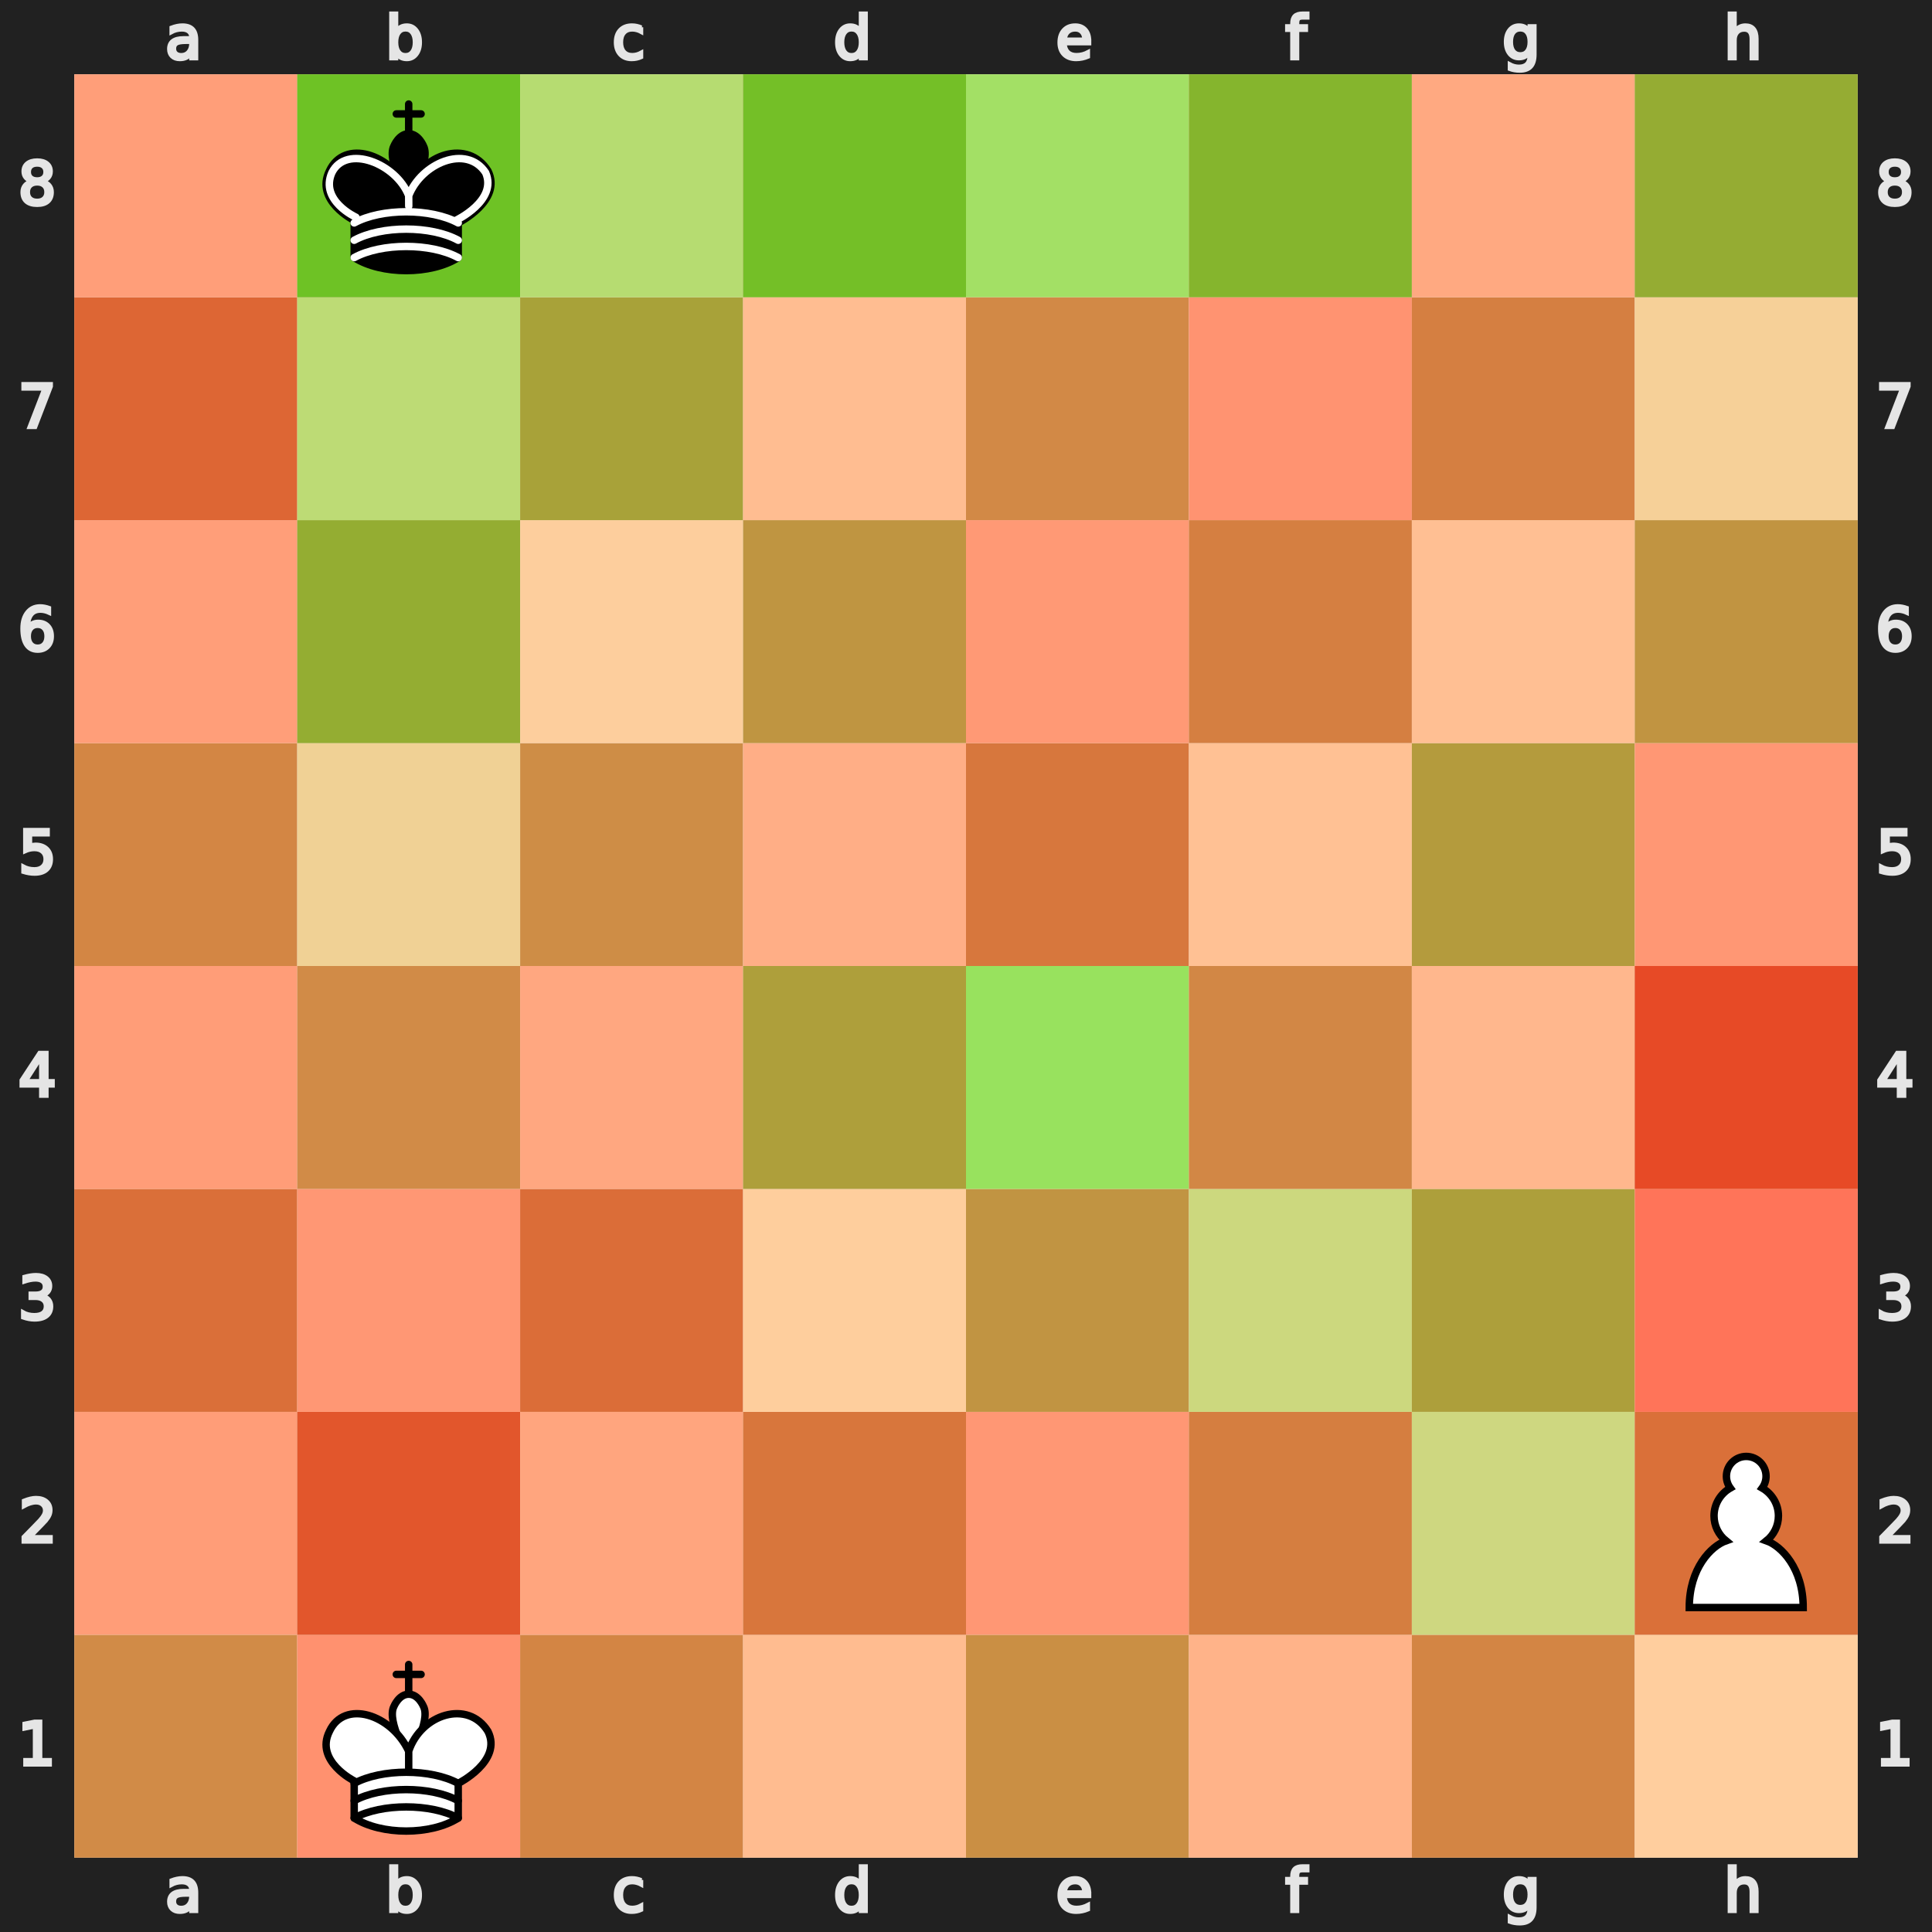
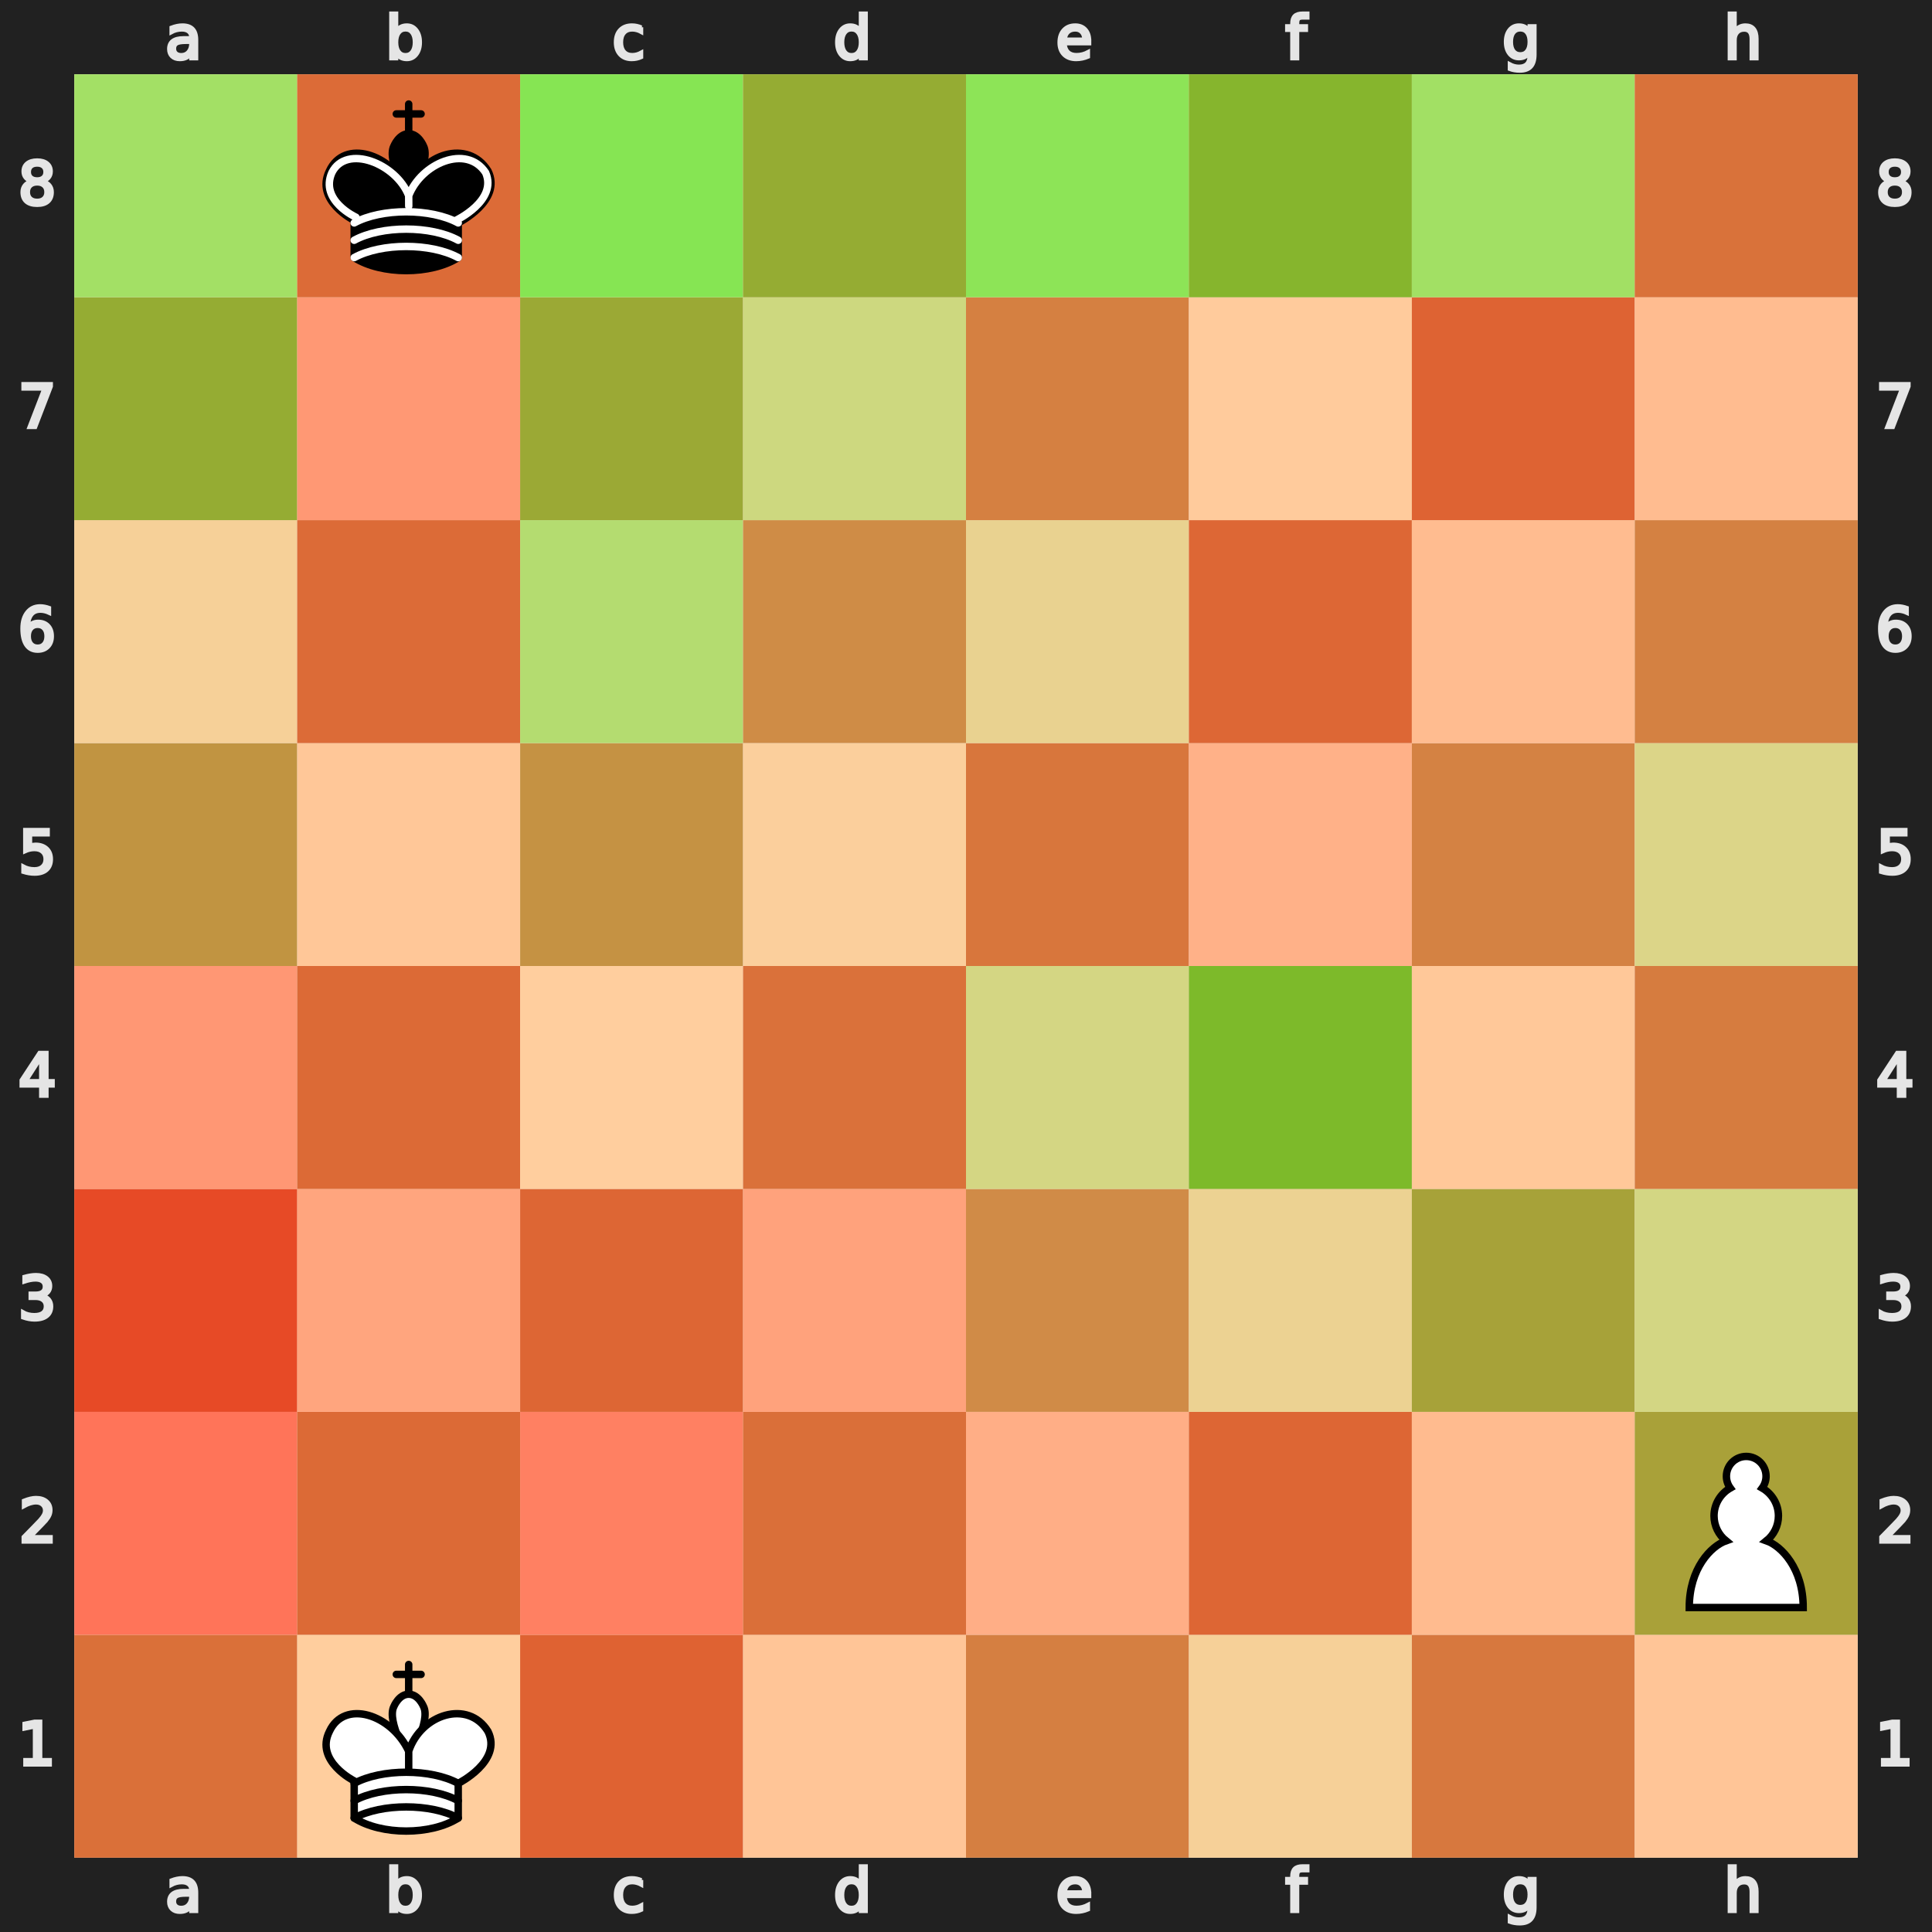
<svg xmlns="http://www.w3.org/2000/svg" xmlns:xlink="http://www.w3.org/1999/xlink" viewBox="0 0 390 390">
  <defs>
    <g id="white-pawn" class="white pawn">
      <path d="M22.5 9c-2.21 0-4 1.79-4 4 0 .89.29 1.71.78 2.38C17.33 16.5 16 18.59 16 21c0 2.03.94 3.84 2.41 5.03-3 1.06-7.41 5.55-7.41 13.47h23c0-7.92-4.41-12.41-7.41-13.47 1.47-1.19 2.41-3 2.41-5.03 0-2.41-1.33-4.5-3.28-5.62.49-.67.78-1.49.78-2.38 0-2.21-1.79-4-4-4z" fill="#fff" stroke="#000" stroke-width="1.5" stroke-linecap="round" />
    </g>
    <g id="white-king" class="white king" fill="none" fill-rule="evenodd" stroke="#000" stroke-width="1.5" stroke-linecap="round" stroke-linejoin="round">
      <path d="M22.5 11.63V6M20 8h5" stroke-linejoin="miter" />
      <path d="M22.5 25s4.5-7.5 3-10.5c0 0-1-2.5-3-2.5s-3 2.5-3 2.5c-1.5 3 3 10.5 3 10.5" fill="#fff" stroke-linecap="butt" stroke-linejoin="miter" />
      <path d="M11.5 37c5.5 3.5 15.5 3.5 21 0v-7s9-4.5 6-10.5c-4-6.5-13.5-3.5-16 4V27v-3.5c-3.5-7.5-13-10.5-16-4-3 6 5 10 5 10V37z" fill="#fff" />
      <path d="M11.5 30c5.5-3 15.5-3 21 0m-21 3.5c5.5-3 15.5-3 21 0m-21 3.5c5.5-3 15.5-3 21 0" />
    </g>
    <g id="black-king" class="black king" fill="none" fill-rule="evenodd" stroke="#000" stroke-width="1.5" stroke-linecap="round" stroke-linejoin="round">
      <path d="M22.5 11.63V6" stroke-linejoin="miter" />
      <path d="M22.5 25s4.5-7.5 3-10.5c0 0-1-2.5-3-2.5s-3 2.5-3 2.5c-1.5 3 3 10.5 3 10.5" fill="#000" stroke-linecap="butt" stroke-linejoin="miter" />
      <path d="M11.5 37c5.5 3.5 15.5 3.5 21 0v-7s9-4.5 6-10.5c-4-6.5-13.5-3.5-16 4V27v-3.5c-3.5-7.5-13-10.5-16-4-3 6 5 10 5 10V37z" fill="#000" />
      <path d="M20 8h5" stroke-linejoin="miter" />
      <path d="M32 29.5s8.5-4 6.03-9.65C34.15 14 25 18 22.5 24.5l.01 2.1-.01-2.1C20 18 9.906 14 6.997 19.85c-2.497 5.65 4.853 9 4.853 9M11.5 30c5.5-3 15.5-3 21 0m-21 3.5c5.5-3 15.5-3 21 0m-21 3.5c5.5-3 15.5-3 21 0" stroke="#fff" />
    </g>
  </defs>
  <rect x="7.5" y="7.5" width="375" height="375" fill="none" stroke="#212121" stroke-width="15" />
  <g transform="translate(20, 1) scale(0.75, 0.75)" fill="#e5e5e5" stroke="#e5e5e5">
    <path d="M23.328 10.016q-1.742 0-2.414.398-.672.398-.672 1.36 0 .765.5 1.218.508.445 1.375.445 1.196 0 1.914-.843.727-.852.727-2.258v-.32zm2.867-.594v4.992h-1.437v-1.328q-.492.797-1.227 1.18-.734.375-1.797.375-1.343 0-2.14-.75-.79-.758-.79-2.024 0-1.476.985-2.226.992-.75 2.953-.75h2.016V8.75q0-.992-.656-1.531-.649-.547-1.829-.547-.75 0-1.46.18-.711.18-1.368.539V6.062q.79-.304 1.532-.453.742-.156 1.445-.156 1.898 0 2.836.984.937.985.937 2.985z" />
  </g>
  <g transform="translate(20, 375) scale(0.75, 0.75)" fill="#e5e5e5" stroke="#e5e5e5">
    <path d="M23.328 10.016q-1.742 0-2.414.398-.672.398-.672 1.36 0 .765.5 1.218.508.445 1.375.445 1.196 0 1.914-.843.727-.852.727-2.258v-.32zm2.867-.594v4.992h-1.437v-1.328q-.492.797-1.227 1.18-.734.375-1.797.375-1.343 0-2.14-.75-.79-.758-.79-2.024 0-1.476.985-2.226.992-.75 2.953-.75h2.016V8.75q0-.992-.656-1.531-.649-.547-1.829-.547-.75 0-1.46.18-.711.18-1.368.539V6.062q.79-.304 1.532-.453.742-.156 1.445-.156 1.898 0 2.836.984.937.985.937 2.985z" />
  </g>
  <g transform="translate(65, 1) scale(0.75, 0.75)" fill="#e5e5e5" stroke="#e5e5e5">
    <path d="M24.922 10.047q0-1.586-.656-2.485-.649-.906-1.79-.906-1.14 0-1.796.906-.649.899-.649 2.485 0 1.586.649 2.492.656.898 1.797.898 1.14 0 1.789-.898.656-.906.656-2.492zm-4.89-3.055q.452-.781 1.14-1.156.695-.383 1.656-.383 1.594 0 2.586 1.266 1 1.265 1 3.328 0 2.062-1 3.328-.992 1.266-2.586 1.266-.96 0-1.656-.375-.688-.383-1.14-1.164v1.312h-1.446V2.258h1.445z" />
  </g>
  <g transform="translate(65, 375) scale(0.75, 0.75)" fill="#e5e5e5" stroke="#e5e5e5">
    <path d="M24.922 10.047q0-1.586-.656-2.485-.649-.906-1.79-.906-1.14 0-1.796.906-.649.899-.649 2.485 0 1.586.649 2.492.656.898 1.797.898 1.14 0 1.789-.898.656-.906.656-2.492zm-4.89-3.055q.452-.781 1.14-1.156.695-.383 1.656-.383 1.594 0 2.586 1.266 1 1.265 1 3.328 0 2.062-1 3.328-.992 1.266-2.586 1.266-.96 0-1.656-.375-.688-.383-1.14-1.164v1.312h-1.446V2.258h1.445z" />
  </g>
  <g transform="translate(110, 1) scale(0.75, 0.75)" fill="#e5e5e5" stroke="#e5e5e5">
    <path d="M25.96 6v1.344q-.608-.336-1.226-.5-.609-.172-1.234-.172-1.398 0-2.172.89-.773.883-.773 2.485 0 1.601.773 2.492.774.883 2.172.883.625 0 1.234-.164.618-.172 1.227-.508v1.328q-.602.281-1.25.422-.64.14-1.367.14-1.977 0-3.14-1.242-1.165-1.242-1.165-3.351 0-2.14 1.172-3.367 1.18-1.227 3.227-1.227.664 0 1.296.14.633.134 1.227.407z" />
  </g>
  <g transform="translate(110, 375) scale(0.75, 0.75)" fill="#e5e5e5" stroke="#e5e5e5">
    <path d="M25.96 6v1.344q-.608-.336-1.226-.5-.609-.172-1.234-.172-1.398 0-2.172.89-.773.883-.773 2.485 0 1.601.773 2.492.774.883 2.172.883.625 0 1.234-.164.618-.172 1.227-.508v1.328q-.602.281-1.25.422-.64.14-1.367.14-1.977 0-3.14-1.242-1.165-1.242-1.165-3.351 0-2.14 1.172-3.367 1.18-1.227 3.227-1.227.664 0 1.296.14.633.134 1.227.407z" />
  </g>
  <g transform="translate(155, 1) scale(0.75, 0.75)" fill="#e5e5e5" stroke="#e5e5e5">
    <path d="M24.973 6.992V2.258h1.437v12.156h-1.437v-1.312q-.453.78-1.149 1.164-.687.375-1.656.375-1.586 0-2.586-1.266-.992-1.266-.992-3.328 0-2.063.992-3.328 1-1.266 2.586-1.266.969 0 1.656.383.696.375 1.149 1.156zm-4.899 3.055q0 1.586.649 2.492.656.898 1.797.898 1.14 0 1.796-.898.657-.906.657-2.492 0-1.586-.657-2.485-.656-.906-1.796-.906-1.141 0-1.797.906-.649.899-.649 2.485z" />
  </g>
  <g transform="translate(155, 375) scale(0.75, 0.75)" fill="#e5e5e5" stroke="#e5e5e5">
    <path d="M24.973 6.992V2.258h1.437v12.156h-1.437v-1.312q-.453.78-1.149 1.164-.687.375-1.656.375-1.586 0-2.586-1.266-.992-1.266-.992-3.328 0-2.063.992-3.328 1-1.266 2.586-1.266.969 0 1.656.383.696.375 1.149 1.156zm-4.899 3.055q0 1.586.649 2.492.656.898 1.797.898 1.14 0 1.796-.898.657-.906.657-2.492 0-1.586-.657-2.485-.656-.906-1.796-.906-1.141 0-1.797.906-.649.899-.649 2.485z" />
  </g>
  <g transform="translate(200, 1) scale(0.75, 0.75)" fill="#e5e5e5" stroke="#e5e5e5">
    <path d="M26.555 9.68v.703h-6.61q.094 1.484.89 2.265.806.774 2.235.774.828 0 1.602-.203.781-.203 1.547-.61v1.36q-.774.328-1.586.5-.813.172-1.649.172-2.093 0-3.32-1.22-1.219-1.218-1.219-3.296 0-2.148 1.157-3.406 1.164-1.266 3.132-1.266 1.766 0 2.79 1.14 1.03 1.134 1.03 3.087zm-1.438-.422q-.015-1.18-.664-1.883-.64-.703-1.703-.703-1.203 0-1.93.68-.718.68-.828 1.914z" />
  </g>
  <g transform="translate(200, 375) scale(0.75, 0.75)" fill="#e5e5e5" stroke="#e5e5e5">
    <path d="M26.555 9.68v.703h-6.61q.094 1.484.89 2.265.806.774 2.235.774.828 0 1.602-.203.781-.203 1.547-.61v1.36q-.774.328-1.586.5-.813.172-1.649.172-2.093 0-3.32-1.22-1.219-1.218-1.219-3.296 0-2.148 1.157-3.406 1.164-1.266 3.132-1.266 1.766 0 2.79 1.14 1.03 1.134 1.03 3.087zm-1.438-.422q-.015-1.18-.664-1.883-.64-.703-1.703-.703-1.203 0-1.93.68-.718.68-.828 1.914z" />
  </g>
  <g transform="translate(245, 1) scale(0.75, 0.75)" fill="#e5e5e5" stroke="#e5e5e5">
    <path d="M25.285 2.258v1.195H23.91q-.773 0-1.078.313-.297.312-.297 1.125v.773h2.367v1.117h-2.367v7.633H21.09V6.781h-1.375V5.664h1.375v-.61q0-1.46.68-2.124.68-.672 2.156-.672z" />
  </g>
  <g transform="translate(245, 375) scale(0.75, 0.75)" fill="#e5e5e5" stroke="#e5e5e5">
    <path d="M25.285 2.258v1.195H23.91q-.773 0-1.078.313-.297.312-.297 1.125v.773h2.367v1.117h-2.367v7.633H21.09V6.781h-1.375V5.664h1.375v-.61q0-1.46.68-2.124.68-.672 2.156-.672z" />
  </g>
  <g transform="translate(290, 1) scale(0.75, 0.75)" fill="#e5e5e5" stroke="#e5e5e5">
    <path d="M24.973 9.937q0-1.562-.649-2.421-.64-.86-1.804-.86-1.157 0-1.805.86-.64.859-.64 2.421 0 1.555.64 2.415.648.859 1.805.859 1.164 0 1.804-.86.649-.859.649-2.414zm1.437 3.391q0 2.234-.992 3.32-.992 1.094-3.04 1.094-.757 0-1.429-.117-.672-.11-1.304-.344v-1.398q.632.344 1.25.508.617.164 1.257.164 1.414 0 2.118-.743.703-.734.703-2.226v-.711q-.446.773-1.141 1.156-.695.383-1.664.383-1.61 0-2.594-1.227-.984-1.226-.984-3.25 0-2.03.984-3.257.985-1.227 2.594-1.227.969 0 1.664.383t1.14 1.156V5.664h1.438z" />
  </g>
  <g transform="translate(290, 375) scale(0.75, 0.75)" fill="#e5e5e5" stroke="#e5e5e5">
    <path d="M24.973 9.937q0-1.562-.649-2.421-.64-.86-1.804-.86-1.157 0-1.805.86-.64.859-.64 2.421 0 1.555.64 2.415.648.859 1.805.859 1.164 0 1.804-.86.649-.859.649-2.414zm1.437 3.391q0 2.234-.992 3.32-.992 1.094-3.04 1.094-.757 0-1.429-.117-.672-.11-1.304-.344v-1.398q.632.344 1.25.508.617.164 1.257.164 1.414 0 2.118-.743.703-.734.703-2.226v-.711q-.446.773-1.141 1.156-.695.383-1.664.383-1.61 0-2.594-1.227-.984-1.226-.984-3.25 0-2.03.984-3.257.985-1.227 2.594-1.227.969 0 1.664.383t1.14 1.156V5.664h1.438z" />
  </g>
  <g transform="translate(335, 1) scale(0.75, 0.75)" fill="#e5e5e5" stroke="#e5e5e5">
    <path d="M26.164 9.133v5.281h-1.437V9.18q0-1.243-.485-1.86-.484-.617-1.453-.617-1.164 0-1.836.742-.672.742-.672 2.024v4.945h-1.445V2.258h1.445v4.765q.516-.789 1.211-1.18.703-.39 1.617-.39 1.508 0 2.282.938.773.93.773 2.742z" />
  </g>
  <g transform="translate(335, 375) scale(0.75, 0.75)" fill="#e5e5e5" stroke="#e5e5e5">
    <path d="M26.164 9.133v5.281h-1.437V9.18q0-1.243-.485-1.86-.484-.617-1.453-.617-1.164 0-1.836.742-.672.742-.672 2.024v4.945h-1.445V2.258h1.445v4.765q.516-.789 1.211-1.18.703-.39 1.617-.39 1.508 0 2.282.938.773.93.773 2.742z" />
  </g>
  <g transform="translate(0, 335) scale(0.75, 0.75)" fill="#e5e5e5" stroke="#e5e5e5">
    <path d="M6.754 26.996h2.578v-8.898l-2.805.562v-1.437l2.79-.563h1.578v10.336h2.578v1.328h-6.72z" />
  </g>
  <g transform="translate(375, 335) scale(0.75, 0.75)" fill="#e5e5e5" stroke="#e5e5e5">
    <path d="M6.754 26.996h2.578v-8.898l-2.805.562v-1.437l2.79-.563h1.578v10.336h2.578v1.328h-6.72z" />
  </g>
  <g transform="translate(0, 290) scale(0.75, 0.75)" fill="#e5e5e5" stroke="#e5e5e5">
    <path d="M8.195 26.996h5.508v1.328H6.297v-1.328q.898-.93 2.445-2.492 1.555-1.57 1.953-2.024.758-.851 1.055-1.437.305-.594.305-1.164 0-.93-.657-1.516-.648-.586-1.695-.586-.742 0-1.57.258-.82.258-1.758.781v-1.593q.953-.383 1.781-.578.828-.196 1.516-.196 1.812 0 2.89.906 1.079.907 1.079 2.422 0 .72-.274 1.368-.265.64-.976 1.515-.196.227-1.243 1.313-1.046 1.078-2.953 3.023z" />
  </g>
  <g transform="translate(375, 290) scale(0.75, 0.75)" fill="#e5e5e5" stroke="#e5e5e5">
    <path d="M8.195 26.996h5.508v1.328H6.297v-1.328q.898-.93 2.445-2.492 1.555-1.57 1.953-2.024.758-.851 1.055-1.437.305-.594.305-1.164 0-.93-.657-1.516-.648-.586-1.695-.586-.742 0-1.57.258-.82.258-1.758.781v-1.593q.953-.383 1.781-.578.828-.196 1.516-.196 1.812 0 2.89.906 1.079.907 1.079 2.422 0 .72-.274 1.368-.265.64-.976 1.515-.196.227-1.243 1.313-1.046 1.078-2.953 3.023z" />
  </g>
  <g transform="translate(0, 245) scale(0.75, 0.75)" fill="#e5e5e5" stroke="#e5e5e5">
    <path d="M11.434 22.035q1.132.242 1.765 1.008.64.766.64 1.89 0 1.727-1.187 2.672-1.187.946-3.375.946-.734 0-1.515-.149-.774-.14-1.602-.43V26.45q.656.383 1.438.578.78.196 1.632.196 1.485 0 2.258-.586.782-.586.782-1.703 0-1.032-.727-1.61-.719-.586-2.008-.586h-1.36v-1.297h1.423q1.164 0 1.78-.46.618-.47.618-1.344 0-.899-.64-1.375-.633-.485-1.82-.485-.65 0-1.391.141-.743.14-1.633.437V16.95q.898-.25 1.68-.375.788-.125 1.484-.125 1.797 0 2.844.82 1.046.813 1.046 2.204 0 .968-.554 1.64-.555.664-1.578.922z" />
  </g>
  <g transform="translate(375, 245) scale(0.75, 0.75)" fill="#e5e5e5" stroke="#e5e5e5">
    <path d="M11.434 22.035q1.132.242 1.765 1.008.64.766.64 1.89 0 1.727-1.187 2.672-1.187.946-3.375.946-.734 0-1.515-.149-.774-.14-1.602-.43V26.45q.656.383 1.438.578.78.196 1.632.196 1.485 0 2.258-.586.782-.586.782-1.703 0-1.032-.727-1.61-.719-.586-2.008-.586h-1.36v-1.297h1.423q1.164 0 1.78-.46.618-.47.618-1.344 0-.899-.64-1.375-.633-.485-1.82-.485-.65 0-1.391.141-.743.14-1.633.437V16.95q.898-.25 1.68-.375.788-.125 1.484-.125 1.797 0 2.844.82 1.046.813 1.046 2.204 0 .968-.554 1.64-.555.664-1.578.922z" />
  </g>
  <g transform="translate(0, 200) scale(0.75, 0.75)" fill="#e5e5e5" stroke="#e5e5e5">
    <path d="M11.016 18.035L7.03 24.262h3.985zm-.414-1.375h1.984v7.602h1.664v1.312h-1.664v2.75h-1.57v-2.75H5.75v-1.523z" />
  </g>
  <g transform="translate(375, 200) scale(0.75, 0.75)" fill="#e5e5e5" stroke="#e5e5e5">
    <path d="M11.016 18.035L7.03 24.262h3.985zm-.414-1.375h1.984v7.602h1.664v1.312h-1.664v2.75h-1.57v-2.75H5.75v-1.523z" />
  </g>
  <g transform="translate(0, 155) scale(0.75, 0.75)" fill="#e5e5e5" stroke="#e5e5e5">
    <path d="M6.719 16.66h6.195v1.328h-4.75v2.86q.344-.118.688-.172.343-.063.687-.063 1.953 0 3.094 1.07 1.14 1.07 1.14 2.899 0 1.883-1.171 2.93-1.172 1.039-3.305 1.039-.735 0-1.5-.125-.758-.125-1.57-.375v-1.586q.703.383 1.453.57.75.188 1.586.188 1.351 0 2.14-.711.79-.711.79-1.93 0-1.219-.79-1.93-.789-.71-2.14-.71-.633 0-1.266.14-.625.14-1.281.438z" />
  </g>
  <g transform="translate(375, 155) scale(0.75, 0.75)" fill="#e5e5e5" stroke="#e5e5e5">
    <path d="M6.719 16.66h6.195v1.328h-4.75v2.86q.344-.118.688-.172.343-.063.687-.063 1.953 0 3.094 1.07 1.14 1.07 1.14 2.899 0 1.883-1.171 2.93-1.172 1.039-3.305 1.039-.735 0-1.5-.125-.758-.125-1.57-.375v-1.586q.703.383 1.453.57.75.188 1.586.188 1.351 0 2.14-.711.79-.711.79-1.93 0-1.219-.79-1.93-.789-.71-2.14-.71-.633 0-1.266.14-.625.14-1.281.438z" />
  </g>
  <g transform="translate(0, 110) scale(0.75, 0.75)" fill="#e5e5e5" stroke="#e5e5e5">
    <path d="M10.137 21.863q-1.063 0-1.688.727-.617.726-.617 1.992 0 1.258.617 1.992.625.727 1.688.727 1.062 0 1.68-.727.624-.734.624-1.992 0-1.266-.625-1.992-.617-.727-1.68-.727zm3.133-4.945v1.437q-.594-.28-1.204-.43-.601-.148-1.195-.148-1.562 0-2.39 1.055-.82 1.055-.938 3.188.46-.68 1.156-1.04.696-.367 1.531-.367 1.758 0 2.774 1.07 1.023 1.063 1.023 2.899 0 1.797-1.062 2.883-1.063 1.086-2.828 1.086-2.024 0-3.094-1.547-1.07-1.555-1.07-4.5 0-2.766 1.312-4.406 1.313-1.649 3.524-1.649.593 0 1.195.117.61.118 1.266.352z" />
  </g>
  <g transform="translate(375, 110) scale(0.75, 0.75)" fill="#e5e5e5" stroke="#e5e5e5">
    <path d="M10.137 21.863q-1.063 0-1.688.727-.617.726-.617 1.992 0 1.258.617 1.992.625.727 1.688.727 1.062 0 1.68-.727.624-.734.624-1.992 0-1.266-.625-1.992-.617-.727-1.68-.727zm3.133-4.945v1.437q-.594-.28-1.204-.43-.601-.148-1.195-.148-1.562 0-2.39 1.055-.82 1.055-.938 3.188.46-.68 1.156-1.04.696-.367 1.531-.367 1.758 0 2.774 1.07 1.023 1.063 1.023 2.899 0 1.797-1.062 2.883-1.063 1.086-2.828 1.086-2.024 0-3.094-1.547-1.07-1.555-1.07-4.5 0-2.766 1.312-4.406 1.313-1.649 3.524-1.649.593 0 1.195.117.61.118 1.266.352z" />
  </g>
  <g transform="translate(0, 65) scale(0.75, 0.75)" fill="#e5e5e5" stroke="#e5e5e5">
    <path d="M6.25 16.66h7.5v.672L9.516 28.324H7.867l3.985-10.336H6.25z" />
  </g>
  <g transform="translate(375, 65) scale(0.75, 0.75)" fill="#e5e5e5" stroke="#e5e5e5">
    <path d="M6.25 16.66h7.5v.672L9.516 28.324H7.867l3.985-10.336H6.25z" />
  </g>
  <g transform="translate(0, 20) scale(0.75, 0.75)" fill="#e5e5e5" stroke="#e5e5e5">
    <path d="M10 22.785q-1.125 0-1.773.602-.641.601-.641 1.656t.64 1.656q.649.602 1.774.602t1.773-.602q.649-.61.649-1.656 0-1.055-.649-1.656-.64-.602-1.773-.602zm-1.578-.672q-1.016-.25-1.586-.945-.563-.695-.563-1.695 0-1.399.993-2.211 1-.813 2.734-.813 1.742 0 2.734.813.993.812.993 2.21 0 1-.57 1.696-.563.695-1.571.945 1.14.266 1.773 1.04.641.773.641 1.89 0 1.695-1.04 2.602-1.03.906-2.96.906t-2.969-.906Q6 26.738 6 25.043q0-1.117.64-1.89.641-.774 1.782-1.04zm-.578-2.492q0 .906.562 1.414.57.508 1.594.508 1.016 0 1.586-.508.578-.508.578-1.414 0-.906-.578-1.414-.57-.508-1.586-.508-1.023 0-1.594.508-.562.508-.562 1.414z" />
  </g>
  <g transform="translate(375, 20) scale(0.75, 0.75)" fill="#e5e5e5" stroke="#e5e5e5">
    <path d="M10 22.785q-1.125 0-1.773.602-.641.601-.641 1.656t.64 1.656q.649.602 1.774.602t1.773-.602q.649-.61.649-1.656 0-1.055-.649-1.656-.64-.602-1.773-.602zm-1.578-.672q-1.016-.25-1.586-.945-.563-.695-.563-1.695 0-1.399.993-2.211 1-.813 2.734-.813 1.742 0 2.734.813.993.812.993 2.21 0 1-.57 1.696-.563.695-1.571.945 1.14.266 1.773 1.04.641.773.641 1.89 0 1.695-1.04 2.602-1.03.906-2.96.906t-2.969-.906Q6 26.738 6 25.043q0-1.117.64-1.89.641-.774 1.782-1.04zm-.578-2.492q0 .906.562 1.414.57.508 1.594.508 1.016 0 1.586-.508.578-.508.578-1.414 0-.906-.578-1.414-.57-.508-1.586-.508-1.023 0-1.594.508-.562.508-.562 1.414z" />
  </g>
  <rect x="15" y="330" width="45" height="45" class="square dark a1" stroke="none" fill="#d18b47" />
-   <rect x="15" y="330" width="45" height="45" stroke="none" fill="rgba(255, 0, 0, 0.0)" />
+   <rect x="15" y="330" width="45" height="45" stroke="none" fill="rgba(255, 0, 0, 0.196)" />
  <rect x="60" y="330" width="45" height="45" class="square light b1" stroke="none" fill="#ffce9e" />
-   <rect x="60" y="330" width="45" height="45" stroke="none" fill="rgba(255, 0, 0, 0.298)" />
+   <rect x="60" y="330" width="45" height="45" stroke="none" fill="rgba(255, 0, 0, 0.0)" />
  <rect x="105" y="330" width="45" height="45" class="square dark c1" stroke="none" fill="#d18b47" />
-   <rect x="105" y="330" width="45" height="45" stroke="none" fill="rgba(255, 0, 0, 0.044)" />
+   <rect x="105" y="330" width="45" height="45" stroke="none" fill="rgba(255, 0, 0, 0.298)" />
  <rect x="150" y="330" width="45" height="45" class="square light d1" stroke="none" fill="#ffce9e" />
-   <rect x="150" y="330" width="45" height="45" stroke="none" fill="rgba(255, 0, 0, 0.086)" />
+   <rect x="150" y="330" width="45" height="45" stroke="none" fill="rgba(255, 0, 0, 0.044)" />
  <rect x="195" y="330" width="45" height="45" class="square dark e1" stroke="none" fill="#d18b47" />
-   <rect x="195" y="330" width="45" height="45" stroke="none" fill="rgba(0, 255, 0, 0.038)" />
+   <rect x="195" y="330" width="45" height="45" stroke="none" fill="rgba(255, 0, 0, 0.086)" />
  <rect x="240" y="330" width="45" height="45" class="square light f1" stroke="none" fill="#ffce9e" />
-   <rect x="240" y="330" width="45" height="45" stroke="none" fill="rgba(255, 0, 0, 0.133)" />
+   <rect x="240" y="330" width="45" height="45" stroke="none" fill="rgba(0, 255, 0, 0.038)" />
  <rect x="285" y="330" width="45" height="45" class="square dark g1" stroke="none" fill="#d18b47" />
-   <rect x="285" y="330" width="45" height="45" stroke="none" fill="rgba(255, 0, 0, 0.044)" />
+   <rect x="285" y="330" width="45" height="45" stroke="none" fill="rgba(255, 0, 0, 0.133)" />
  <rect x="330" y="330" width="45" height="45" class="square light h1" stroke="none" fill="#ffce9e" />
-   <rect x="330" y="330" width="45" height="45" stroke="none" fill="rgba(255, 0, 0, 0.0)" />
+   <rect x="330" y="330" width="45" height="45" stroke="none" fill="rgba(255, 0, 0, 0.044)" />
  <rect x="15" y="285" width="45" height="45" class="square light a2" stroke="none" fill="#ffce9e" />
-   <rect x="15" y="285" width="45" height="45" stroke="none" fill="rgba(255, 0, 0, 0.242)" />
+   <rect x="15" y="285" width="45" height="45" stroke="none" fill="rgba(255, 0, 0, 0.44)" />
  <rect x="60" y="285" width="45" height="45" class="square dark b2" stroke="none" fill="#d18b47" />
-   <rect x="60" y="285" width="45" height="45" stroke="none" fill="rgba(255, 0, 0, 0.379)" />
+   <rect x="60" y="285" width="45" height="45" stroke="none" fill="rgba(255, 0, 0, 0.242)" />
  <rect x="105" y="285" width="45" height="45" class="square light c2" stroke="none" fill="#ffce9e" />
-   <rect x="105" y="285" width="45" height="45" stroke="none" fill="rgba(255, 0, 0, 0.203)" />
+   <rect x="105" y="285" width="45" height="45" stroke="none" fill="rgba(255, 0, 0, 0.379)" />
  <rect x="150" y="285" width="45" height="45" class="square dark d2" stroke="none" fill="#d18b47" />
-   <rect x="150" y="285" width="45" height="45" stroke="none" fill="rgba(255, 0, 0, 0.154)" />
+   <rect x="150" y="285" width="45" height="45" stroke="none" fill="rgba(255, 0, 0, 0.203)" />
  <rect x="195" y="285" width="45" height="45" class="square light e2" stroke="none" fill="#ffce9e" />
-   <rect x="195" y="285" width="45" height="45" stroke="none" fill="rgba(255, 0, 0, 0.269)" />
+   <rect x="195" y="285" width="45" height="45" stroke="none" fill="rgba(255, 0, 0, 0.154)" />
  <rect x="240" y="285" width="45" height="45" class="square dark f2" stroke="none" fill="#d18b47" />
-   <rect x="240" y="285" width="45" height="45" stroke="none" fill="rgba(255, 0, 0, 0.097)" />
+   <rect x="240" y="285" width="45" height="45" stroke="none" fill="rgba(255, 0, 0, 0.269)" />
  <rect x="285" y="285" width="45" height="45" class="square light g2" stroke="none" fill="#ffce9e" />
-   <rect x="285" y="285" width="45" height="45" stroke="none" fill="rgba(0, 255, 0, 0.195)" />
+   <rect x="285" y="285" width="45" height="45" stroke="none" fill="rgba(255, 0, 0, 0.097)" />
  <rect x="330" y="285" width="45" height="45" class="square dark h2" stroke="none" fill="#d18b47" />
-   <rect x="330" y="285" width="45" height="45" stroke="none" fill="rgba(255, 0, 0, 0.196)" />
+   <rect x="330" y="285" width="45" height="45" stroke="none" fill="rgba(0, 255, 0, 0.195)" />
  <rect x="15" y="240" width="45" height="45" class="square dark a3" stroke="none" fill="#d18b47" />
-   <rect x="15" y="240" width="45" height="45" stroke="none" fill="rgba(255, 0, 0, 0.202)" />
+   <rect x="15" y="240" width="45" height="45" stroke="none" fill="rgba(255, 0, 0, 0.472)" />
  <rect x="60" y="240" width="45" height="45" class="square light b3" stroke="none" fill="#ffce9e" />
-   <rect x="60" y="240" width="45" height="45" stroke="none" fill="rgba(255, 0, 0, 0.267)" />
+   <rect x="60" y="240" width="45" height="45" stroke="none" fill="rgba(255, 0, 0, 0.202)" />
  <rect x="105" y="240" width="45" height="45" class="square dark c3" stroke="none" fill="#d18b47" />
-   <rect x="105" y="240" width="45" height="45" stroke="none" fill="rgba(255, 0, 0, 0.218)" />
+   <rect x="105" y="240" width="45" height="45" stroke="none" fill="rgba(255, 0, 0, 0.267)" />
  <rect x="150" y="240" width="45" height="45" class="square light d3" stroke="none" fill="#ffce9e" />
-   <rect x="150" y="240" width="45" height="45" stroke="none" fill="rgba(0, 255, 0, 0.007)" />
+   <rect x="150" y="240" width="45" height="45" stroke="none" fill="rgba(255, 0, 0, 0.218)" />
  <rect x="195" y="240" width="45" height="45" class="square dark e3" stroke="none" fill="#d18b47" />
-   <rect x="195" y="240" width="45" height="45" stroke="none" fill="rgba(0, 255, 0, 0.077)" />
+   <rect x="195" y="240" width="45" height="45" stroke="none" fill="rgba(0, 255, 0, 0.007)" />
  <rect x="240" y="240" width="45" height="45" class="square light f3" stroke="none" fill="#ffce9e" />
-   <rect x="240" y="240" width="45" height="45" stroke="none" fill="rgba(0, 255, 0, 0.203)" />
+   <rect x="240" y="240" width="45" height="45" stroke="none" fill="rgba(0, 255, 0, 0.077)" />
  <rect x="285" y="240" width="45" height="45" class="square dark g3" stroke="none" fill="#d18b47" />
-   <rect x="285" y="240" width="45" height="45" stroke="none" fill="rgba(0, 255, 0, 0.175)" />
+   <rect x="285" y="240" width="45" height="45" stroke="none" fill="rgba(0, 255, 0, 0.203)" />
  <rect x="330" y="240" width="45" height="45" class="square light h3" stroke="none" fill="#ffce9e" />
-   <rect x="330" y="240" width="45" height="45" stroke="none" fill="rgba(255, 0, 0, 0.44)" />
+   <rect x="330" y="240" width="45" height="45" stroke="none" fill="rgba(0, 255, 0, 0.175)" />
  <rect x="15" y="195" width="45" height="45" class="square light a4" stroke="none" fill="#ffce9e" />
-   <rect x="15" y="195" width="45" height="45" stroke="none" fill="rgba(255, 0, 0, 0.241)" />
+   <rect x="15" y="195" width="45" height="45" stroke="none" fill="rgba(255, 0, 0, 0.269)" />
  <rect x="60" y="195" width="45" height="45" class="square dark b4" stroke="none" fill="#d18b47" />
-   <rect x="60" y="195" width="45" height="45" stroke="none" fill="rgba(0, 255, 0, 0.003)" />
+   <rect x="60" y="195" width="45" height="45" stroke="none" fill="rgba(255, 0, 0, 0.241)" />
  <rect x="105" y="195" width="45" height="45" class="square light c4" stroke="none" fill="#ffce9e" />
-   <rect x="105" y="195" width="45" height="45" stroke="none" fill="rgba(255, 0, 0, 0.188)" />
+   <rect x="105" y="195" width="45" height="45" stroke="none" fill="rgba(0, 255, 0, 0.003)" />
  <rect x="150" y="195" width="45" height="45" class="square dark d4" stroke="none" fill="#d18b47" />
-   <rect x="150" y="195" width="45" height="45" stroke="none" fill="rgba(0, 255, 0, 0.168)" />
+   <rect x="150" y="195" width="45" height="45" stroke="none" fill="rgba(255, 0, 0, 0.188)" />
  <rect x="195" y="195" width="45" height="45" class="square light e4" stroke="none" fill="#ffce9e" />
-   <rect x="195" y="195" width="45" height="45" stroke="none" fill="rgba(0, 255, 0, 0.403)" />
+   <rect x="195" y="195" width="45" height="45" stroke="none" fill="rgba(0, 255, 0, 0.168)" />
  <rect x="240" y="195" width="45" height="45" class="square dark f4" stroke="none" fill="#d18b47" />
-   <rect x="240" y="195" width="45" height="45" stroke="none" fill="rgba(255, 0, 0, 0.034)" />
+   <rect x="240" y="195" width="45" height="45" stroke="none" fill="rgba(0, 255, 0, 0.403)" />
  <rect x="285" y="195" width="45" height="45" class="square light g4" stroke="none" fill="#ffce9e" />
-   <rect x="285" y="195" width="45" height="45" stroke="none" fill="rgba(255, 0, 0, 0.11)" />
+   <rect x="285" y="195" width="45" height="45" stroke="none" fill="rgba(255, 0, 0, 0.034)" />
  <rect x="330" y="195" width="45" height="45" class="square dark h4" stroke="none" fill="#d18b47" />
-   <rect x="330" y="195" width="45" height="45" stroke="none" fill="rgba(255, 0, 0, 0.472)" />
+   <rect x="330" y="195" width="45" height="45" stroke="none" fill="rgba(255, 0, 0, 0.11)" />
  <rect x="15" y="150" width="45" height="45" class="square dark a5" stroke="none" fill="#d18b47" />
-   <rect x="15" y="150" width="45" height="45" stroke="none" fill="rgba(255, 0, 0, 0.039)" />
+   <rect x="15" y="150" width="45" height="45" stroke="none" fill="rgba(0, 255, 0, 0.079)" />
  <rect x="60" y="150" width="45" height="45" class="square light b5" stroke="none" fill="#ffce9e" />
-   <rect x="60" y="150" width="45" height="45" stroke="none" fill="rgba(0, 255, 0, 0.062)" />
+   <rect x="60" y="150" width="45" height="45" stroke="none" fill="rgba(255, 0, 0, 0.039)" />
  <rect x="105" y="150" width="45" height="45" class="square dark c5" stroke="none" fill="#d18b47" />
-   <rect x="105" y="150" width="45" height="45" stroke="none" fill="rgba(0, 255, 0, 0.018)" />
+   <rect x="105" y="150" width="45" height="45" stroke="none" fill="rgba(0, 255, 0, 0.062)" />
  <rect x="150" y="150" width="45" height="45" class="square light d5" stroke="none" fill="#ffce9e" />
-   <rect x="150" y="150" width="45" height="45" stroke="none" fill="rgba(255, 0, 0, 0.155)" />
+   <rect x="150" y="150" width="45" height="45" stroke="none" fill="rgba(0, 255, 0, 0.018)" />
  <rect x="195" y="150" width="45" height="45" class="square dark e5" stroke="none" fill="#d18b47" />
-   <rect x="195" y="150" width="45" height="45" stroke="none" fill="rgba(255, 0, 0, 0.142)" />
+   <rect x="195" y="150" width="45" height="45" stroke="none" fill="rgba(255, 0, 0, 0.155)" />
  <rect x="240" y="150" width="45" height="45" class="square light f5" stroke="none" fill="#ffce9e" />
-   <rect x="240" y="150" width="45" height="45" stroke="none" fill="rgba(255, 0, 0, 0.065)" />
+   <rect x="240" y="150" width="45" height="45" stroke="none" fill="rgba(255, 0, 0, 0.142)" />
  <rect x="285" y="150" width="45" height="45" class="square dark g5" stroke="none" fill="#d18b47" />
-   <rect x="285" y="150" width="45" height="45" stroke="none" fill="rgba(0, 255, 0, 0.139)" />
+   <rect x="285" y="150" width="45" height="45" stroke="none" fill="rgba(255, 0, 0, 0.065)" />
  <rect x="330" y="150" width="45" height="45" class="square light h5" stroke="none" fill="#ffce9e" />
-   <rect x="330" y="150" width="45" height="45" stroke="none" fill="rgba(255, 0, 0, 0.269)" />
+   <rect x="330" y="150" width="45" height="45" stroke="none" fill="rgba(0, 255, 0, 0.139)" />
  <rect x="15" y="105" width="45" height="45" class="square light a6" stroke="none" fill="#ffce9e" />
-   <rect x="15" y="105" width="45" height="45" stroke="none" fill="rgba(255, 0, 0, 0.233)" />
+   <rect x="15" y="105" width="45" height="45" stroke="none" fill="rgba(0, 255, 0, 0.039)" />
  <rect x="60" y="105" width="45" height="45" class="square dark b6" stroke="none" fill="#d18b47" />
-   <rect x="60" y="105" width="45" height="45" stroke="none" fill="rgba(0, 255, 0, 0.296)" />
+   <rect x="60" y="105" width="45" height="45" stroke="none" fill="rgba(255, 0, 0, 0.233)" />
  <rect x="105" y="105" width="45" height="45" class="square light c6" stroke="none" fill="#ffce9e" />
-   <rect x="105" y="105" width="45" height="45" stroke="none" fill="rgba(0, 255, 0, 0.009)" />
+   <rect x="105" y="105" width="45" height="45" stroke="none" fill="rgba(0, 255, 0, 0.296)" />
  <rect x="150" y="105" width="45" height="45" class="square dark d6" stroke="none" fill="#d18b47" />
-   <rect x="150" y="105" width="45" height="45" stroke="none" fill="rgba(0, 255, 0, 0.086)" />
+   <rect x="150" y="105" width="45" height="45" stroke="none" fill="rgba(0, 255, 0, 0.009)" />
  <rect x="195" y="105" width="45" height="45" class="square light e6" stroke="none" fill="#ffce9e" />
-   <rect x="195" y="105" width="45" height="45" stroke="none" fill="rgba(255, 0, 0, 0.259)" />
+   <rect x="195" y="105" width="45" height="45" stroke="none" fill="rgba(0, 255, 0, 0.086)" />
  <rect x="240" y="105" width="45" height="45" class="square dark f6" stroke="none" fill="#d18b47" />
-   <rect x="240" y="105" width="45" height="45" stroke="none" fill="rgba(255, 0, 0, 0.086)" />
+   <rect x="240" y="105" width="45" height="45" stroke="none" fill="rgba(255, 0, 0, 0.259)" />
  <rect x="285" y="105" width="45" height="45" class="square light g6" stroke="none" fill="#ffce9e" />
-   <rect x="285" y="105" width="45" height="45" stroke="none" fill="rgba(255, 0, 0, 0.071)" />
+   <rect x="285" y="105" width="45" height="45" stroke="none" fill="rgba(255, 0, 0, 0.086)" />
  <rect x="330" y="105" width="45" height="45" class="square dark h6" stroke="none" fill="#d18b47" />
-   <rect x="330" y="105" width="45" height="45" stroke="none" fill="rgba(0, 255, 0, 0.079)" />
+   <rect x="330" y="105" width="45" height="45" stroke="none" fill="rgba(255, 0, 0, 0.071)" />
  <rect x="15" y="60" width="45" height="45" class="square dark a7" stroke="none" fill="#d18b47" />
-   <rect x="15" y="60" width="45" height="45" stroke="none" fill="rgba(255, 0, 0, 0.265)" />
+   <rect x="15" y="60" width="45" height="45" stroke="none" fill="rgba(0, 255, 0, 0.287)" />
  <rect x="60" y="60" width="45" height="45" class="square light b7" stroke="none" fill="#ffce9e" />
-   <rect x="60" y="60" width="45" height="45" stroke="none" fill="rgba(0, 255, 0, 0.258)" />
+   <rect x="60" y="60" width="45" height="45" stroke="none" fill="rgba(255, 0, 0, 0.265)" />
  <rect x="105" y="60" width="45" height="45" class="square dark c7" stroke="none" fill="#d18b47" />
-   <rect x="105" y="60" width="45" height="45" stroke="none" fill="rgba(0, 255, 0, 0.199)" />
+   <rect x="105" y="60" width="45" height="45" stroke="none" fill="rgba(0, 255, 0, 0.258)" />
  <rect x="150" y="60" width="45" height="45" class="square light d7" stroke="none" fill="#ffce9e" />
-   <rect x="150" y="60" width="45" height="45" stroke="none" fill="rgba(255, 0, 0, 0.083)" />
+   <rect x="150" y="60" width="45" height="45" stroke="none" fill="rgba(0, 255, 0, 0.199)" />
  <rect x="195" y="60" width="45" height="45" class="square dark e7" stroke="none" fill="#d18b47" />
-   <rect x="195" y="60" width="45" height="45" stroke="none" fill="rgba(255, 0, 0, 0.018)" />
+   <rect x="195" y="60" width="45" height="45" stroke="none" fill="rgba(255, 0, 0, 0.083)" />
  <rect x="240" y="60" width="45" height="45" class="square light f7" stroke="none" fill="#ffce9e" />
-   <rect x="240" y="60" width="45" height="45" stroke="none" fill="rgba(255, 0, 0, 0.289)" />
+   <rect x="240" y="60" width="45" height="45" stroke="none" fill="rgba(255, 0, 0, 0.018)" />
  <rect x="285" y="60" width="45" height="45" class="square dark g7" stroke="none" fill="#d18b47" />
-   <rect x="285" y="60" width="45" height="45" stroke="none" fill="rgba(255, 0, 0, 0.086)" />
+   <rect x="285" y="60" width="45" height="45" stroke="none" fill="rgba(255, 0, 0, 0.289)" />
  <rect x="330" y="60" width="45" height="45" class="square light h7" stroke="none" fill="#ffce9e" />
-   <rect x="330" y="60" width="45" height="45" stroke="none" fill="rgba(0, 255, 0, 0.039)" />
+   <rect x="330" y="60" width="45" height="45" stroke="none" fill="rgba(255, 0, 0, 0.086)" />
  <rect x="15" y="15" width="45" height="45" class="square light a8" stroke="none" fill="#ffce9e" />
-   <rect x="15" y="15" width="45" height="45" stroke="none" fill="rgba(255, 0, 0, 0.233)" />
+   <rect x="15" y="15" width="45" height="45" stroke="none" fill="rgba(0, 255, 0, 0.36)" />
  <rect x="60" y="15" width="45" height="45" class="square dark b8" stroke="none" fill="#d18b47" />
-   <rect x="60" y="15" width="45" height="45" stroke="none" fill="rgba(0, 255, 0, 0.474)" />
+   <rect x="60" y="15" width="45" height="45" stroke="none" fill="rgba(255, 0, 0, 0.233)" />
  <rect x="105" y="15" width="45" height="45" class="square light c8" stroke="none" fill="#ffce9e" />
-   <rect x="105" y="15" width="45" height="45" stroke="none" fill="rgba(0, 255, 0, 0.286)" />
+   <rect x="105" y="15" width="45" height="45" stroke="none" fill="rgba(0, 255, 0, 0.474)" />
  <rect x="150" y="15" width="45" height="45" class="square dark d8" stroke="none" fill="#d18b47" />
-   <rect x="150" y="15" width="45" height="45" stroke="none" fill="rgba(0, 255, 0, 0.446)" />
+   <rect x="150" y="15" width="45" height="45" stroke="none" fill="rgba(0, 255, 0, 0.286)" />
  <rect x="195" y="15" width="45" height="45" class="square light e8" stroke="none" fill="#ffce9e" />
-   <rect x="195" y="15" width="45" height="45" stroke="none" fill="rgba(0, 255, 0, 0.361)" />
+   <rect x="195" y="15" width="45" height="45" stroke="none" fill="rgba(0, 255, 0, 0.446)" />
  <rect x="240" y="15" width="45" height="45" class="square dark f8" stroke="none" fill="#d18b47" />
-   <rect x="240" y="15" width="45" height="45" stroke="none" fill="rgba(0, 255, 0, 0.364)" />
+   <rect x="240" y="15" width="45" height="45" stroke="none" fill="rgba(0, 255, 0, 0.361)" />
  <rect x="285" y="15" width="45" height="45" class="square light g8" stroke="none" fill="#ffce9e" />
-   <rect x="285" y="15" width="45" height="45" stroke="none" fill="rgba(255, 0, 0, 0.183)" />
+   <rect x="285" y="15" width="45" height="45" stroke="none" fill="rgba(0, 255, 0, 0.364)" />
  <rect x="330" y="15" width="45" height="45" class="square dark h8" stroke="none" fill="#d18b47" />
-   <rect x="330" y="15" width="45" height="45" stroke="none" fill="rgba(0, 255, 0, 0.287)" />
+   <rect x="330" y="15" width="45" height="45" stroke="none" fill="rgba(255, 0, 0, 0.183)" />
  <use href="#white-king" xlink:href="#white-king" transform="translate(60, 330)" />
  <use href="#white-pawn" xlink:href="#white-pawn" transform="translate(330, 285)" />
  <use href="#black-king" xlink:href="#black-king" transform="translate(60, 15)" />
</svg>
